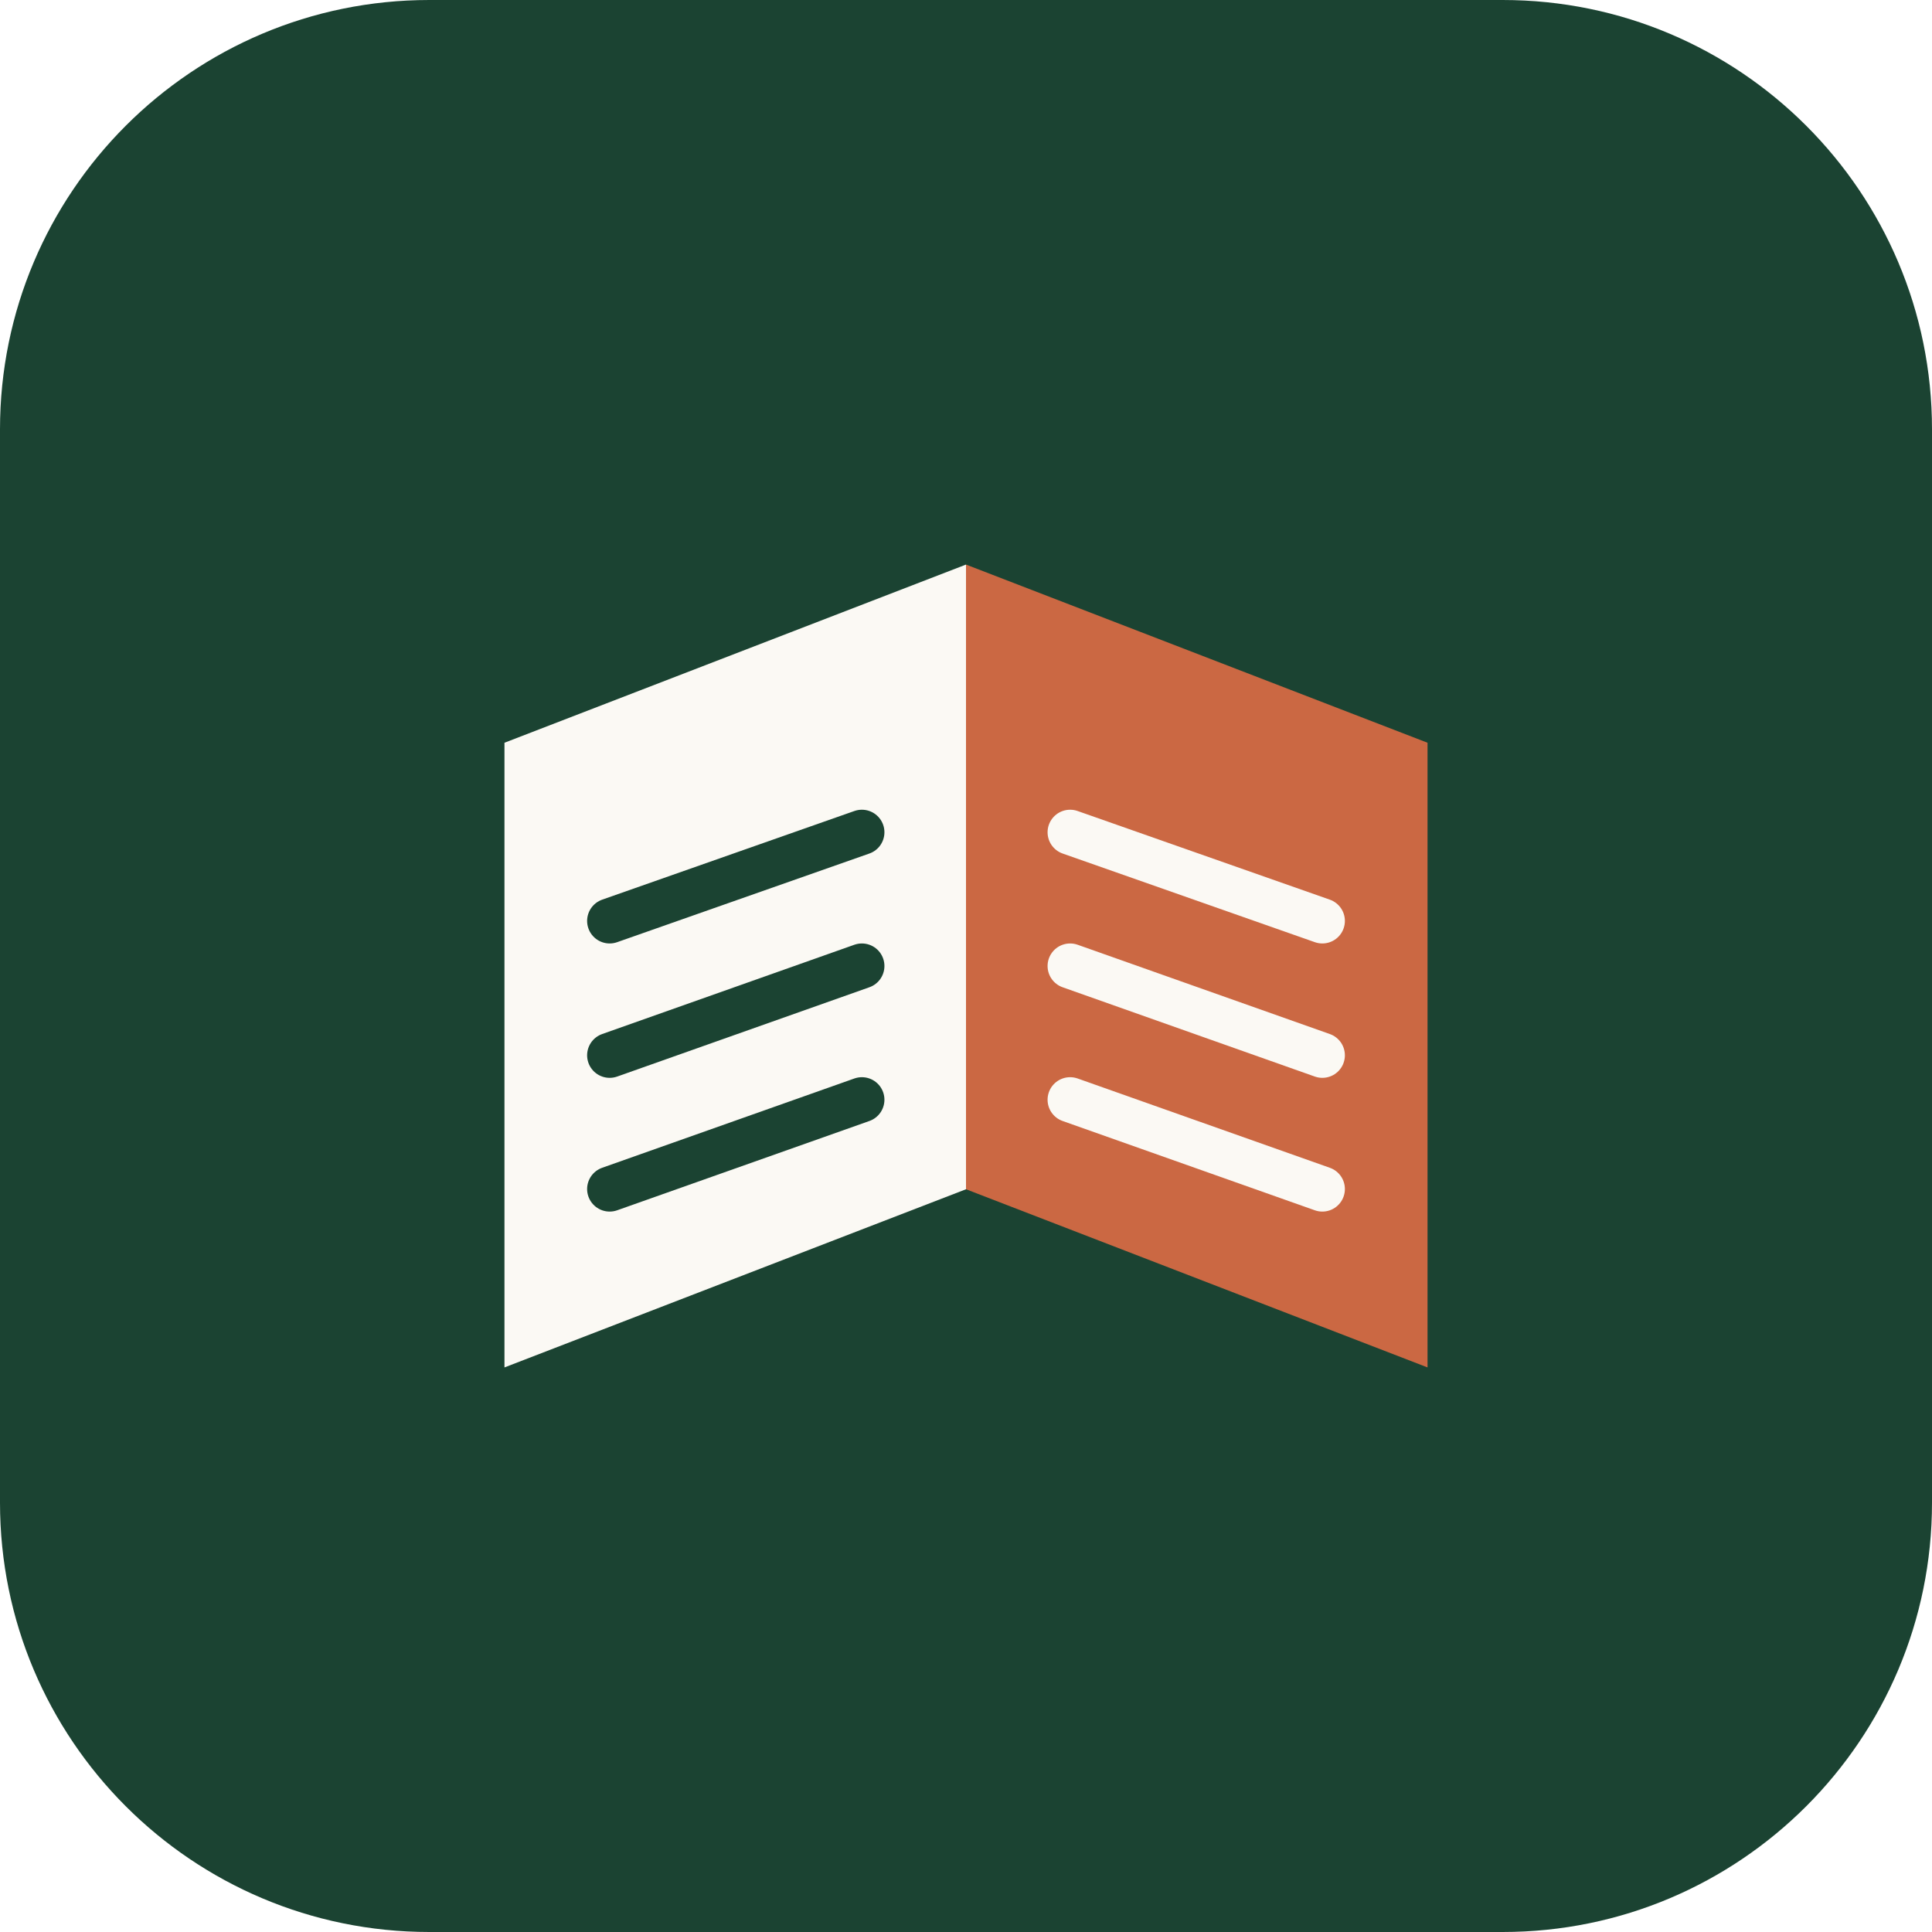
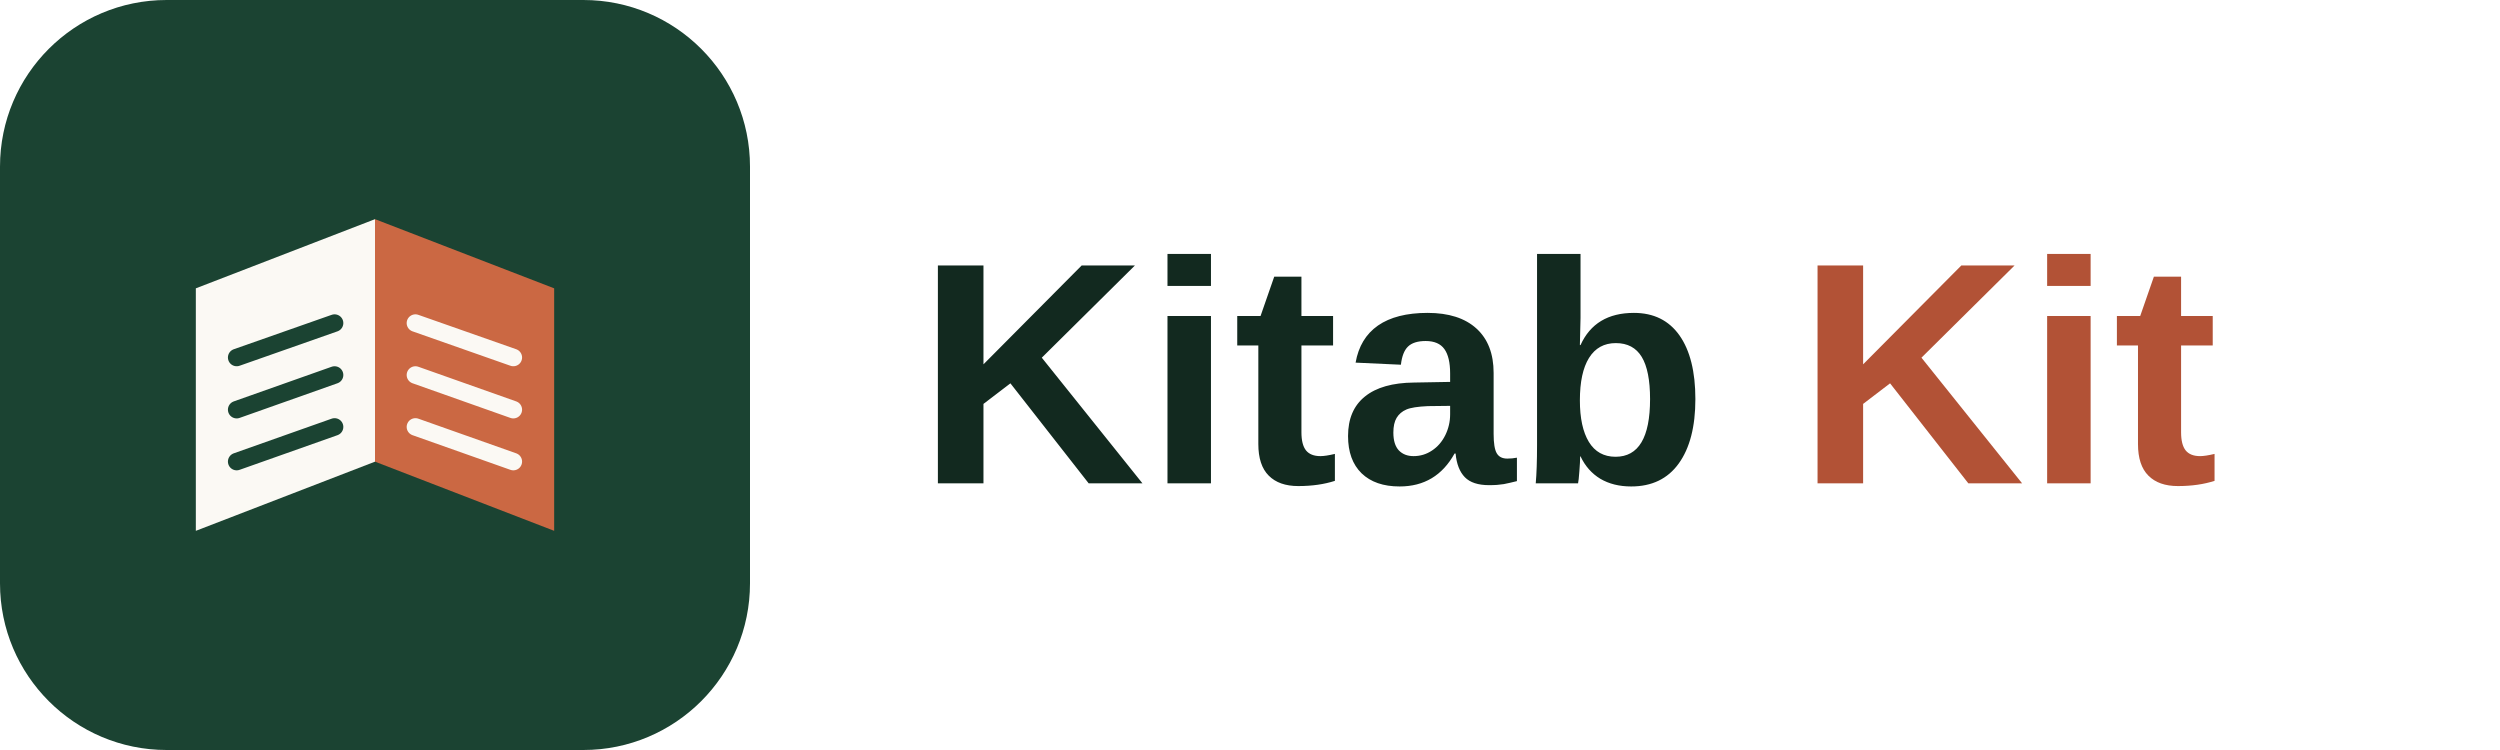
- <svg xmlns="http://www.w3.org/2000/svg" viewBox="0 0 90 90">
+ <svg xmlns="http://www.w3.org/2000/svg" viewBox="0 0 300 90">
  <rect x="0" y="0" width="90" height="90" rx="20" fill="#1b4332" />
  <path d="M45 26.3 L23.5 34.6 L23.5 63.7 L45 55.4 Z" fill="#fbf9f4" />
  <path d="M45 26.3 L66.5 34.6 L66.5 63.7 L45 55.4 Z" fill="#cb6843" />
  <line x1="28.4" y1="42.9" x2="40.15" y2="38.77" stroke="#1b4332" stroke-width="2.1" stroke-linecap="round" />
  <line x1="28.4" y1="49.16" x2="40.15" y2="45" stroke="#1b4332" stroke-width="2.1" stroke-linecap="round" />
  <line x1="28.4" y1="55.39" x2="40.15" y2="51.23" stroke="#1b4332" stroke-width="2.1" stroke-linecap="round" />
  <line x1="49.85" y1="38.77" x2="61.6" y2="42.9" stroke="#fbf9f4" stroke-width="2.1" stroke-linecap="round" />
  <line x1="49.85" y1="45" x2="61.6" y2="49.16" stroke="#fbf9f4" stroke-width="2.1" stroke-linecap="round" />
  <line x1="49.85" y1="51.23" x2="61.6" y2="55.39" stroke="#fbf9f4" stroke-width="2.1" stroke-linecap="round" />
+   <text x="110" y="58" font-family="Poppins, Arial, Helvetica, sans-serif" font-weight="700" font-size="38" fill="#12291f">Kitab <tspan fill="#b25236">Kit</tspan>
+   </text>
</svg>
